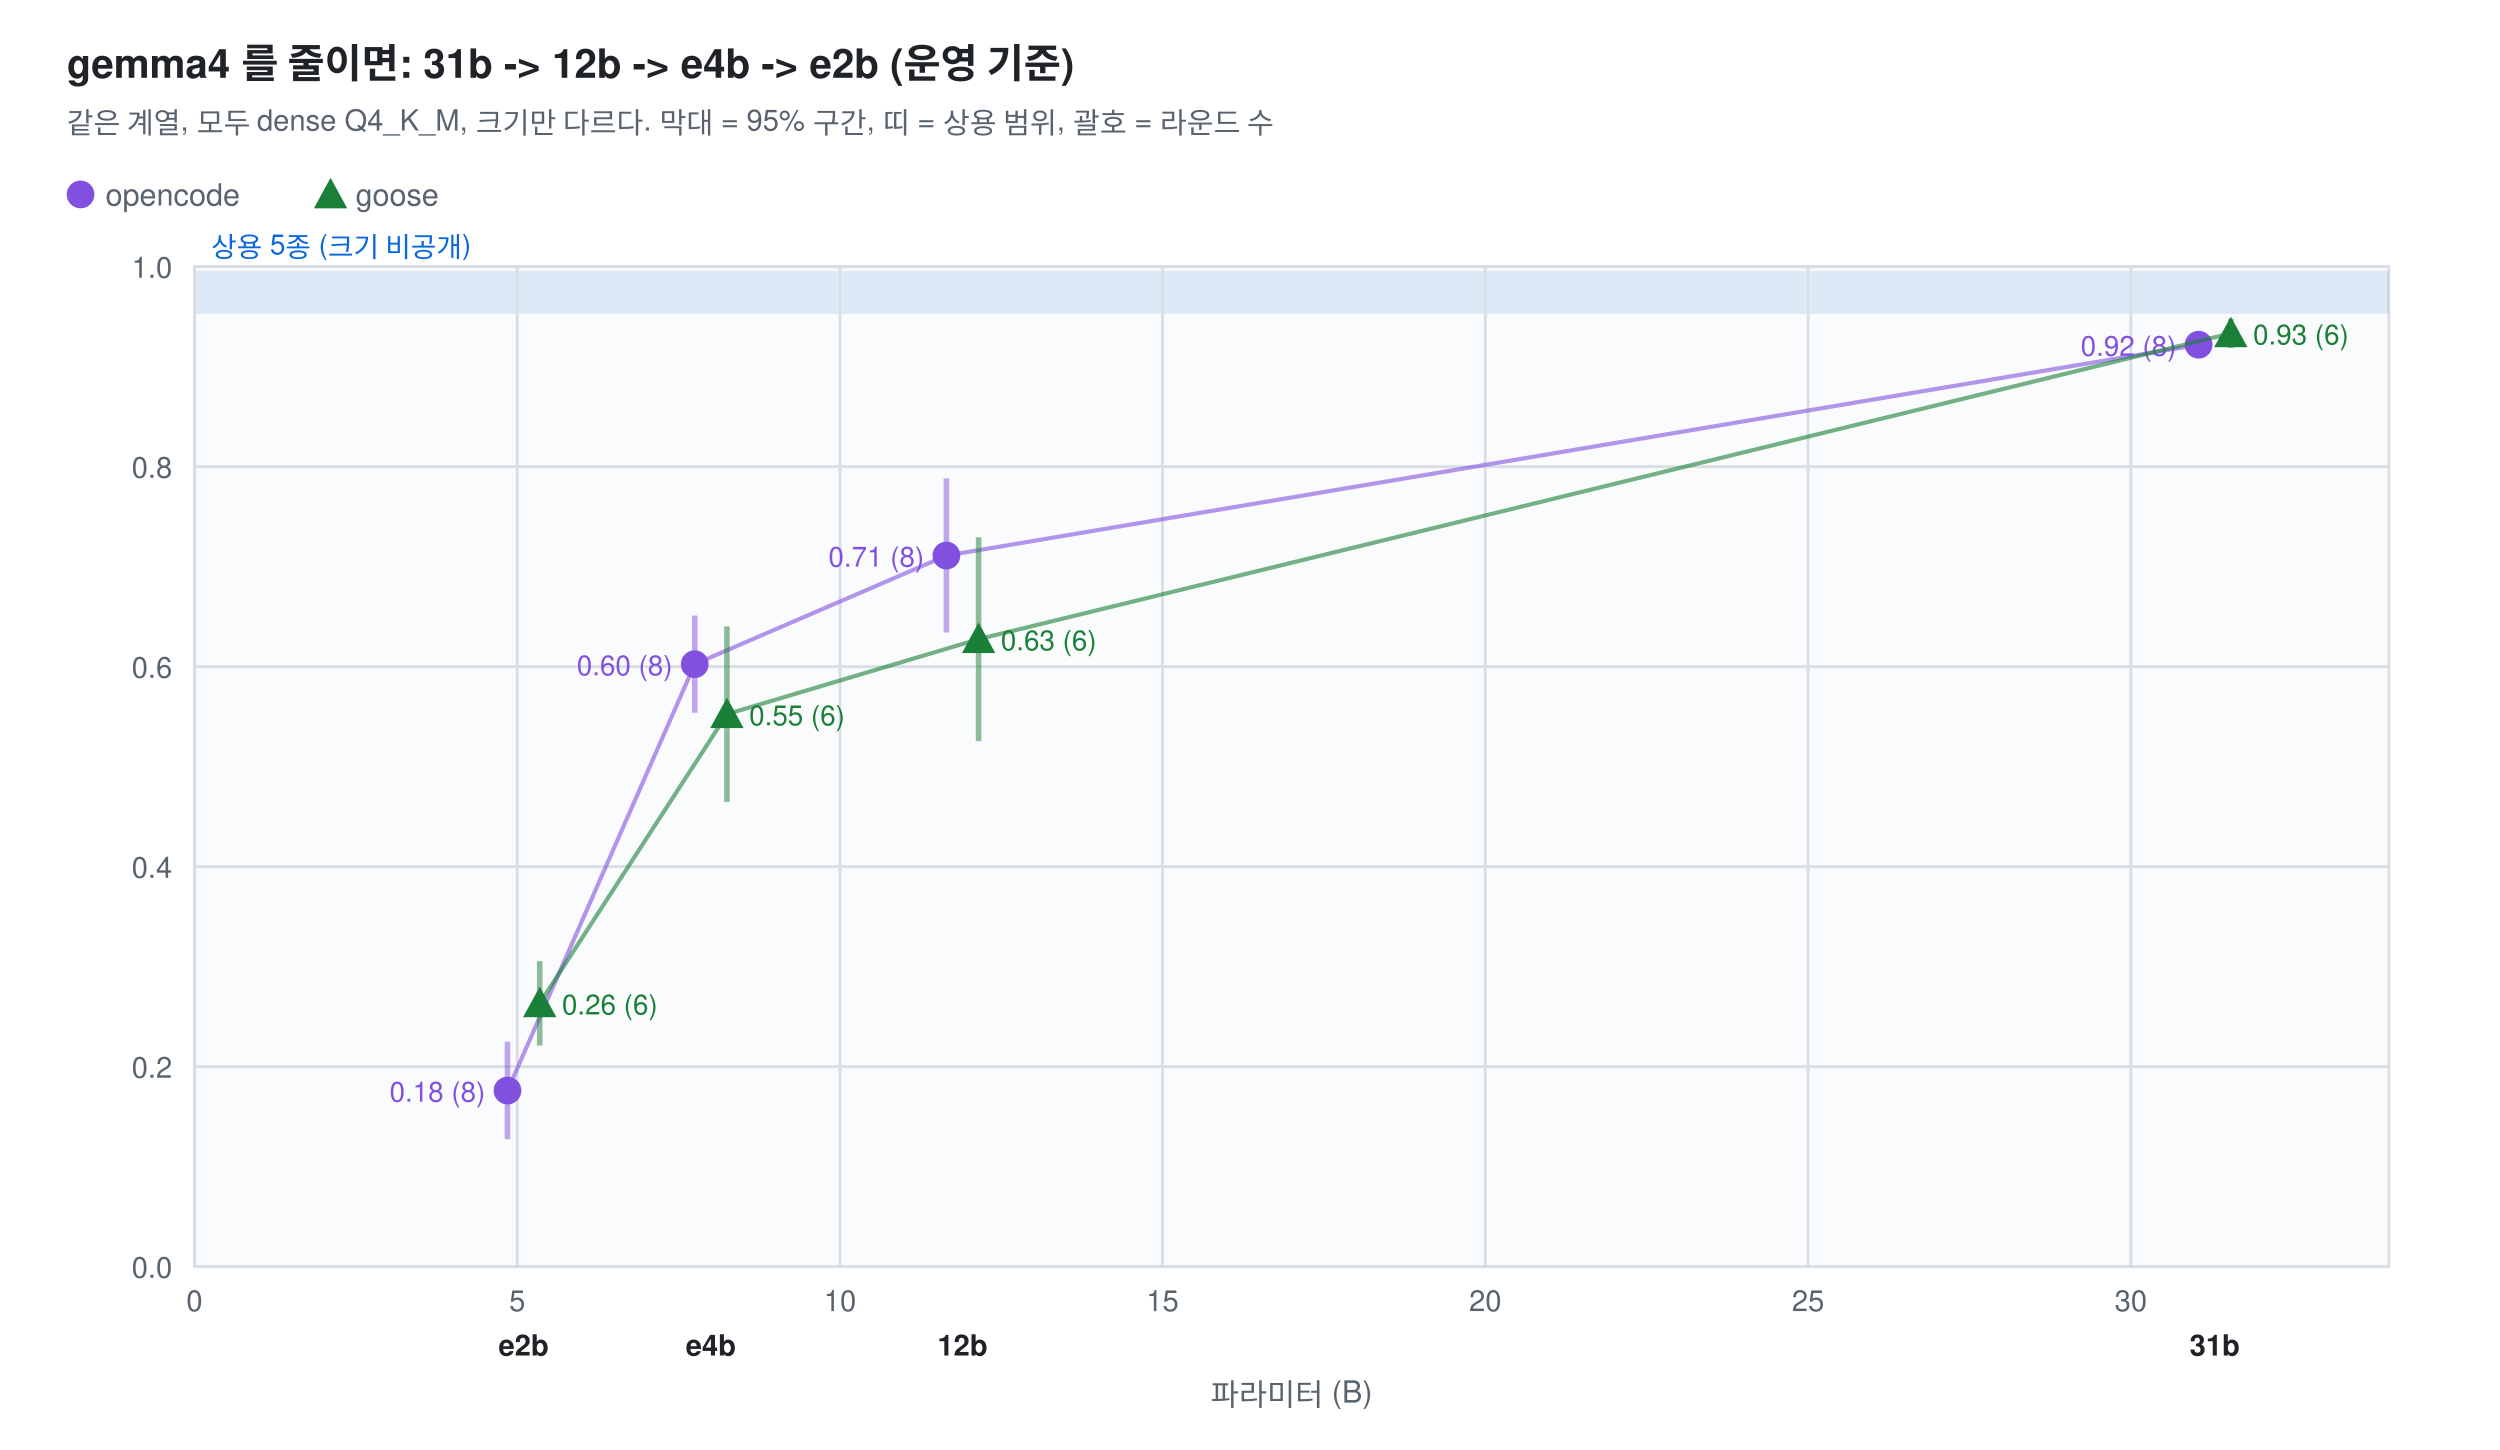
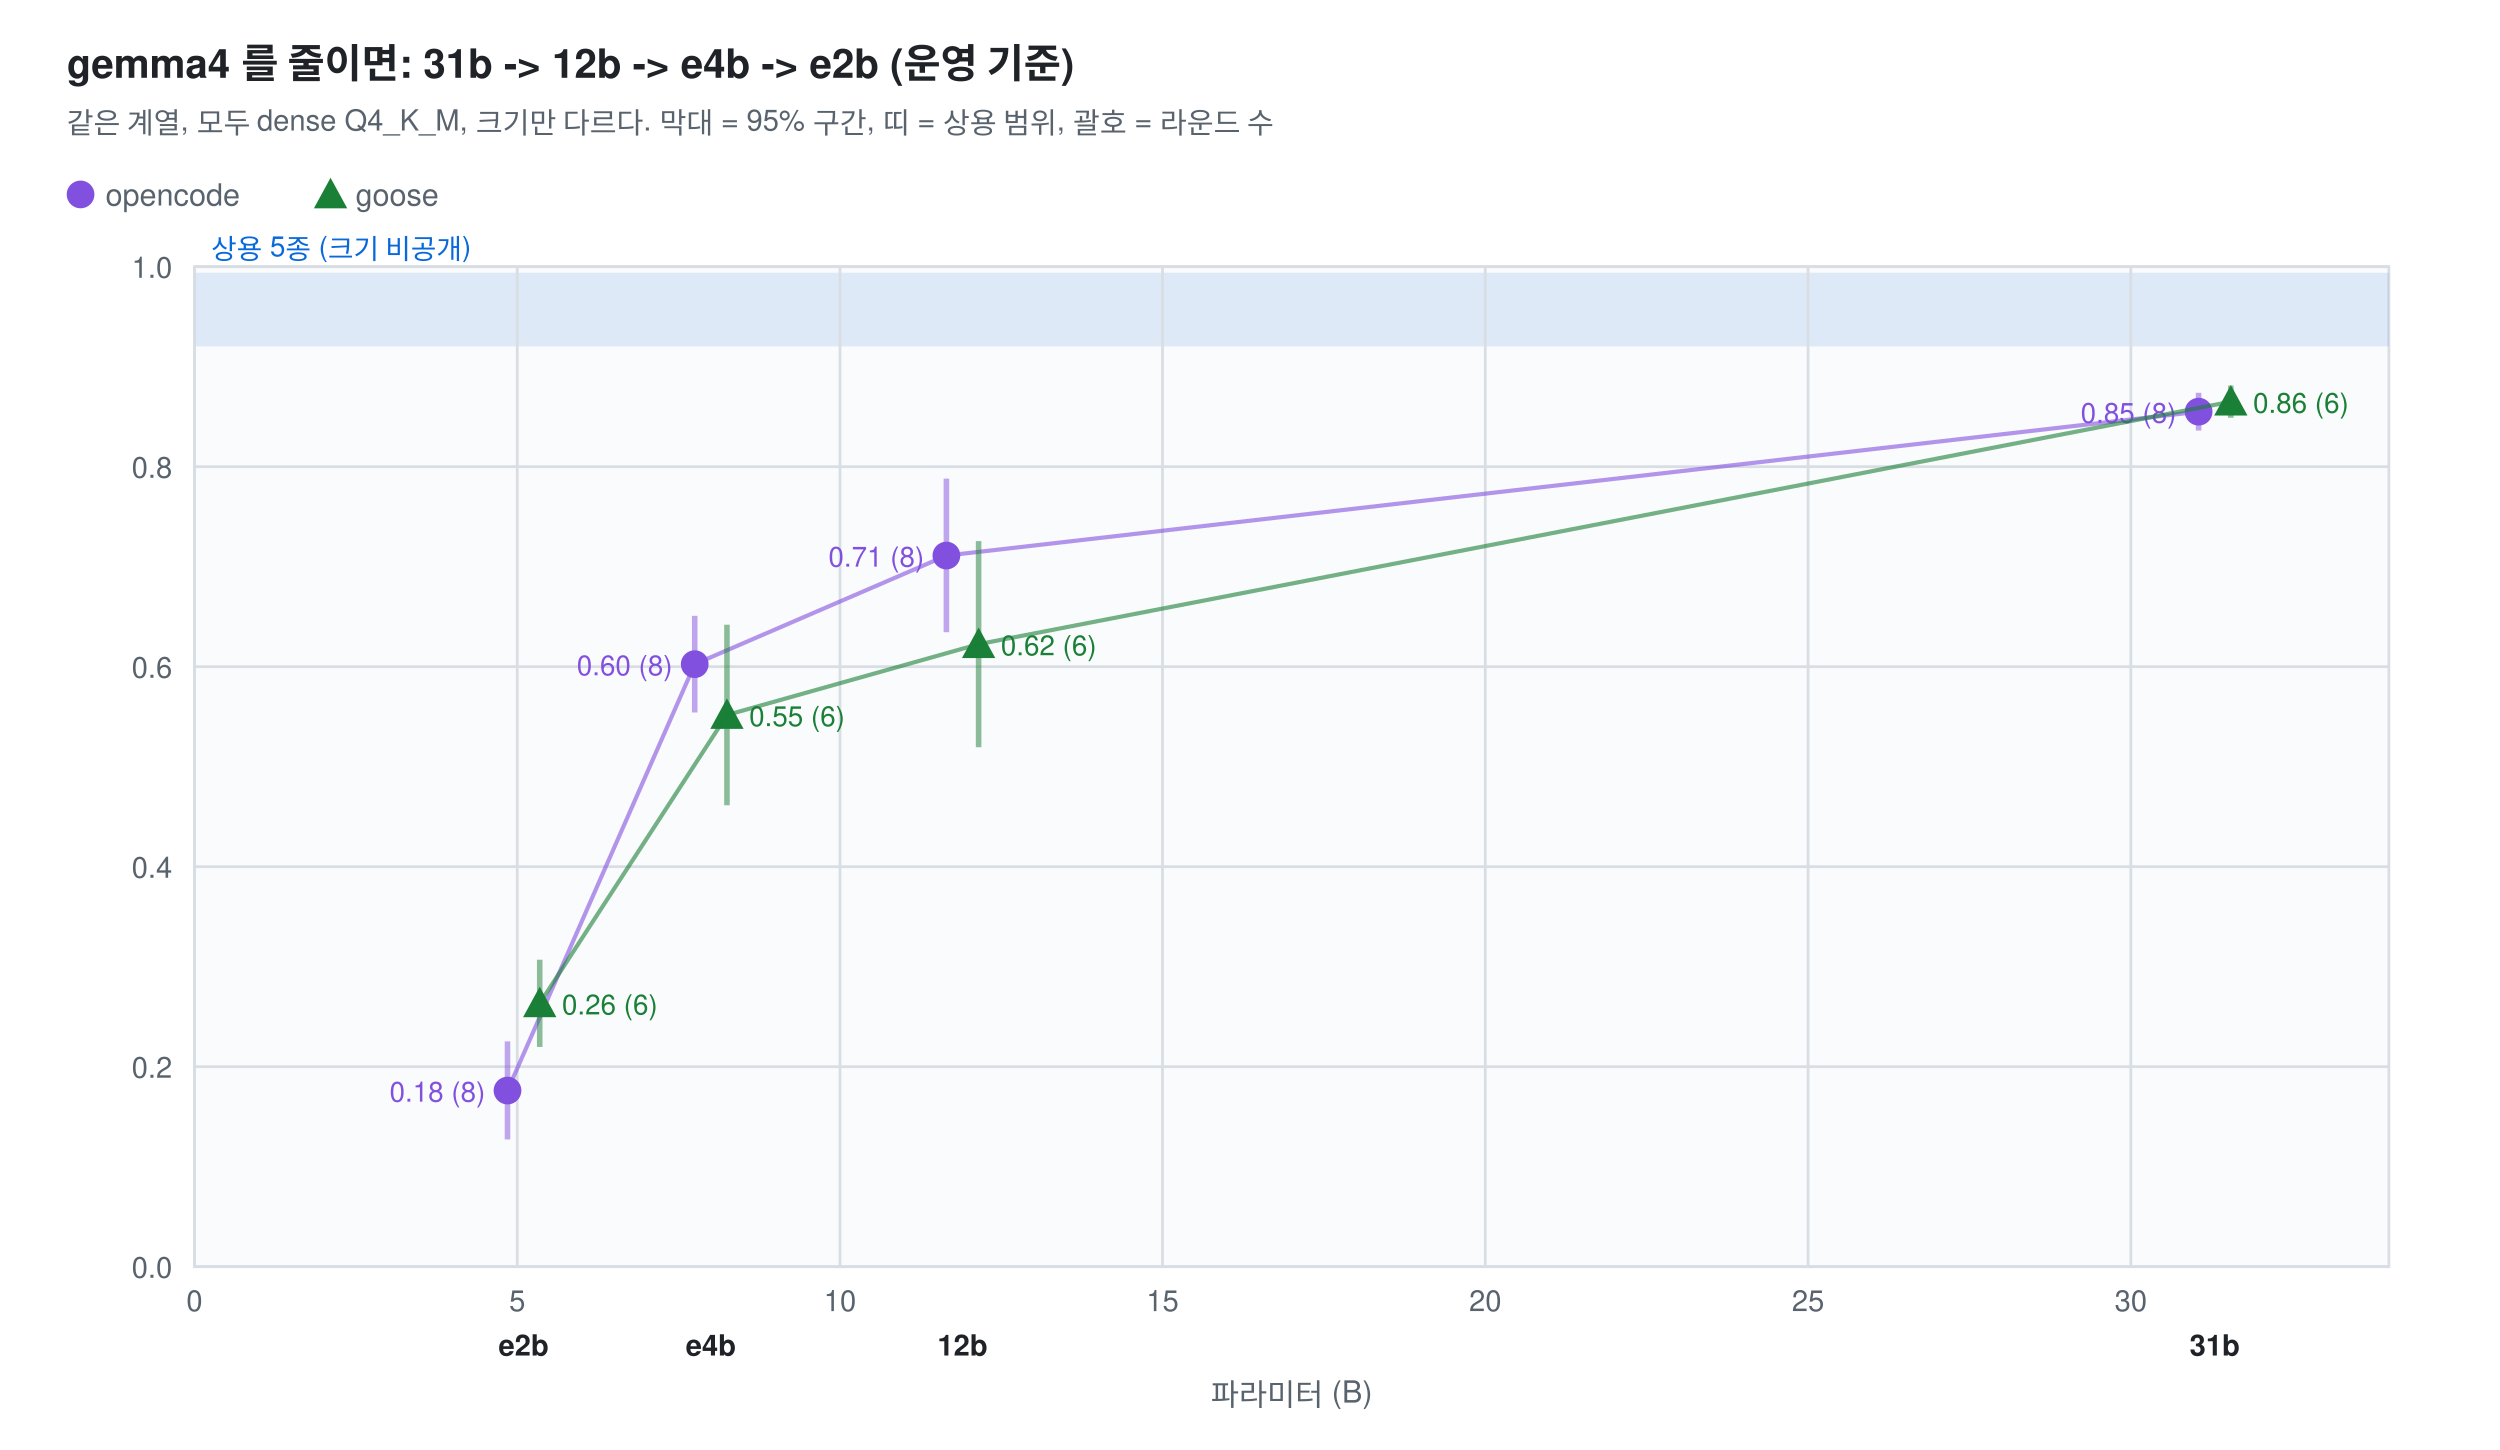
<svg xmlns="http://www.w3.org/2000/svg" width="900" height="522" viewBox="0 0 900 522" font-family="-apple-system, BlinkMacSystemFont, 'Segoe UI', 'Apple SD Gothic Neo', 'Malgun Gothic', 'Noto Sans KR', Helvetica, Arial, sans-serif" role="img" aria-label="gemma4 를 줄이면: 31b -&gt; 12b -&gt; e4b -&gt; e2b (운영 기준)">
  <rect width="900" height="522" fill="#ffffff" />
  <rect x="70" y="96" width="790" height="360" fill="#fafbfc" stroke="#d8dee4" />
-   <rect x="70.0" y="97.5" width="790.0" height="15.5" fill="#0969da" fill-opacity="0.12" />
-   <text x="76.0" y="92.5" font-size="10" fill="#0969da" text-anchor="start" font-weight="normal">상용 5종 (크기 비공개)</text>
+   <rect x="70.0" y="98.2" width="790.0" height="26.5" fill="#0969da" fill-opacity="0.12" />
+   <text x="76.0" y="93.2" font-size="10" fill="#0969da" text-anchor="start" font-weight="normal">상용 5종 (크기 비공개)</text>
  <line x1="70.0" y1="96.0" x2="70.0" y2="456.0" stroke="#d8dee4" stroke-width="1" />
  <text x="70.0" y="472.0" font-size="10.5" fill="#59636e" text-anchor="middle" font-weight="normal">0</text>
  <line x1="186.2" y1="96.0" x2="186.2" y2="456.0" stroke="#d8dee4" stroke-width="1" />
  <text x="186.2" y="472.0" font-size="10.5" fill="#59636e" text-anchor="middle" font-weight="normal">5</text>
  <line x1="302.4" y1="96.0" x2="302.4" y2="456.0" stroke="#d8dee4" stroke-width="1" />
  <text x="302.4" y="472.0" font-size="10.5" fill="#59636e" text-anchor="middle" font-weight="normal">10</text>
  <line x1="418.5" y1="96.0" x2="418.5" y2="456.0" stroke="#d8dee4" stroke-width="1" />
  <text x="418.5" y="472.0" font-size="10.5" fill="#59636e" text-anchor="middle" font-weight="normal">15</text>
  <line x1="534.7" y1="96.0" x2="534.7" y2="456.0" stroke="#d8dee4" stroke-width="1" />
  <text x="534.7" y="472.0" font-size="10.5" fill="#59636e" text-anchor="middle" font-weight="normal">20</text>
  <line x1="650.9" y1="96.0" x2="650.9" y2="456.0" stroke="#d8dee4" stroke-width="1" />
  <text x="650.9" y="472.0" font-size="10.5" fill="#59636e" text-anchor="middle" font-weight="normal">25</text>
  <line x1="767.1" y1="96.0" x2="767.1" y2="456.0" stroke="#d8dee4" stroke-width="1" />
  <text x="767.1" y="472.0" font-size="10.5" fill="#59636e" text-anchor="middle" font-weight="normal">30</text>
  <line x1="70.0" y1="456.0" x2="860.0" y2="456.0" stroke="#d8dee4" stroke-width="1" />
  <text x="62.0" y="460.0" font-size="10.5" fill="#59636e" text-anchor="end" font-weight="normal">0.0</text>
  <line x1="70.0" y1="384.0" x2="860.0" y2="384.0" stroke="#d8dee4" stroke-width="1" />
  <text x="62.0" y="388.0" font-size="10.5" fill="#59636e" text-anchor="end" font-weight="normal">0.2</text>
  <line x1="70.0" y1="312.0" x2="860.0" y2="312.0" stroke="#d8dee4" stroke-width="1" />
  <text x="62.0" y="316.0" font-size="10.5" fill="#59636e" text-anchor="end" font-weight="normal">0.4</text>
  <line x1="70.0" y1="240.0" x2="860.0" y2="240.0" stroke="#d8dee4" stroke-width="1" />
  <text x="62.0" y="244.0" font-size="10.5" fill="#59636e" text-anchor="end" font-weight="normal">0.6</text>
  <line x1="70.0" y1="168.0" x2="860.0" y2="168.0" stroke="#d8dee4" stroke-width="1" />
  <text x="62.0" y="172.0" font-size="10.5" fill="#59636e" text-anchor="end" font-weight="normal">0.8</text>
  <line x1="70.0" y1="96.0" x2="860.0" y2="96.0" stroke="#d8dee4" stroke-width="1" />
  <text x="62.0" y="100.0" font-size="10.5" fill="#59636e" text-anchor="end" font-weight="normal">1.0</text>
-   <line x1="182.7" y1="375.0" x2="182.7" y2="410.1" stroke="#8250df" stroke-width="2" stroke-opacity="0.5" />
+   <line x1="182.7" y1="374.9" x2="182.7" y2="410.2" stroke="#8250df" stroke-width="2" stroke-opacity="0.5" />
  <circle cx="182.7" cy="392.6" r="5" fill="#8250df" />
  <text x="174.7" y="396.6" font-size="10" fill="#8250df" text-anchor="end" font-weight="normal">0.18 (8)</text>
-   <line x1="250.1" y1="221.6" x2="250.1" y2="256.6" stroke="#8250df" stroke-width="2" stroke-opacity="0.5" />
+   <line x1="250.1" y1="221.7" x2="250.1" y2="256.5" stroke="#8250df" stroke-width="2" stroke-opacity="0.5" />
  <circle cx="250.1" cy="239.1" r="5" fill="#8250df" />
  <text x="242.1" y="243.1" font-size="10" fill="#8250df" text-anchor="end" font-weight="normal">0.60 (8)</text>
-   <line x1="340.7" y1="172.2" x2="340.7" y2="227.7" stroke="#8250df" stroke-width="2" stroke-opacity="0.5" />
+   <line x1="340.7" y1="172.3" x2="340.7" y2="227.6" stroke="#8250df" stroke-width="2" stroke-opacity="0.5" />
  <circle cx="340.7" cy="200.0" r="5" fill="#8250df" />
  <text x="332.7" y="204.0" font-size="10" fill="#8250df" text-anchor="end" font-weight="normal">0.71 (8)</text>
-   <line x1="791.5" y1="122.0" x2="791.5" y2="126.2" stroke="#8250df" stroke-width="2" stroke-opacity="0.5" />
-   <circle cx="791.5" cy="124.1" r="5" fill="#8250df" />
-   <text x="783.5" y="128.1" font-size="10" fill="#8250df" text-anchor="end" font-weight="normal">0.92 (8)</text>
-   <polyline fill="none" stroke="#8250df" stroke-width="1.5" stroke-opacity="0.6" points="182.7,392.6 250.1,239.1 340.7,200.0 791.5,124.1" />
-   <line x1="194.3" y1="346.0" x2="194.3" y2="376.4" stroke="#1a7f37" stroke-width="2" stroke-opacity="0.5" />
+   <line x1="791.5" y1="141.4" x2="791.5" y2="155.0" stroke="#8250df" stroke-width="2" stroke-opacity="0.5" />
+   <circle cx="791.5" cy="148.2" r="5" fill="#8250df" />
+   <text x="783.5" y="152.2" font-size="10" fill="#8250df" text-anchor="end" font-weight="normal">0.85 (8)</text>
+   <polyline fill="none" stroke="#8250df" stroke-width="1.5" stroke-opacity="0.6" points="182.7,392.6 250.1,239.1 340.7,200.0 791.5,148.2" />
+   <line x1="194.3" y1="345.5" x2="194.3" y2="376.9" stroke="#1a7f37" stroke-width="2" stroke-opacity="0.5" />
  <path d="M194.3,355.2 L200.3,366.2 L188.3,366.2 Z" fill="#1a7f37" />
  <text x="202.3" y="365.2" font-size="10" fill="#1a7f37" text-anchor="start" font-weight="normal">0.26 (6)</text>
-   <line x1="261.7" y1="225.5" x2="261.7" y2="288.7" stroke="#1a7f37" stroke-width="2" stroke-opacity="0.5" />
-   <path d="M261.7,251.1 L267.7,262.1 L255.7,262.1 Z" fill="#1a7f37" />
-   <text x="269.7" y="261.1" font-size="10" fill="#1a7f37" text-anchor="start" font-weight="normal">0.55 (6)</text>
-   <line x1="352.3" y1="193.4" x2="352.3" y2="266.8" stroke="#1a7f37" stroke-width="2" stroke-opacity="0.5" />
-   <path d="M352.3,224.1 L358.3,235.1 L346.3,235.1 Z" fill="#1a7f37" />
-   <text x="360.3" y="234.1" font-size="10" fill="#1a7f37" text-anchor="start" font-weight="normal">0.63 (6)</text>
-   <line x1="803.1" y1="114.7" x2="803.1" y2="125.3" stroke="#1a7f37" stroke-width="2" stroke-opacity="0.5" />
-   <path d="M803.1,114.0 L809.1,125.0 L797.1,125.0 Z" fill="#1a7f37" />
-   <text x="811.1" y="124.0" font-size="10" fill="#1a7f37" text-anchor="start" font-weight="normal">0.93 (6)</text>
-   <polyline fill="none" stroke="#1a7f37" stroke-width="1.5" stroke-opacity="0.6" points="194.3,361.2 261.7,257.1 352.3,230.1 803.1,120.0" />
+   <line x1="261.7" y1="224.9" x2="261.7" y2="289.9" stroke="#1a7f37" stroke-width="2" stroke-opacity="0.5" />
+   <path d="M261.7,251.4 L267.7,262.4 L255.7,262.4 Z" fill="#1a7f37" />
+   <text x="269.7" y="261.4" font-size="10" fill="#1a7f37" text-anchor="start" font-weight="normal">0.55 (6)</text>
+   <line x1="352.3" y1="194.8" x2="352.3" y2="269.0" stroke="#1a7f37" stroke-width="2" stroke-opacity="0.5" />
+   <path d="M352.3,225.9 L358.3,236.9 L346.3,236.9 Z" fill="#1a7f37" />
+   <text x="360.3" y="235.9" font-size="10" fill="#1a7f37" text-anchor="start" font-weight="normal">0.62 (6)</text>
+   <line x1="803.1" y1="138.8" x2="803.1" y2="150.4" stroke="#1a7f37" stroke-width="2" stroke-opacity="0.5" />
+   <path d="M803.1,138.6 L809.1,149.6 L797.1,149.6 Z" fill="#1a7f37" />
+   <text x="811.1" y="148.6" font-size="10" fill="#1a7f37" text-anchor="start" font-weight="normal">0.86 (6)</text>
+   <polyline fill="none" stroke="#1a7f37" stroke-width="1.5" stroke-opacity="0.6" points="194.3,361.2 261.7,257.4 352.3,231.9 803.1,144.6" />
  <text x="188.5" y="488.0" font-size="10.5" fill="#1f2328" text-anchor="middle" font-weight="600">e2b</text>
  <text x="255.9" y="488.0" font-size="10.5" fill="#1f2328" text-anchor="middle" font-weight="600">e4b</text>
  <text x="346.5" y="488.0" font-size="10.5" fill="#1f2328" text-anchor="middle" font-weight="600">12b</text>
  <text x="797.3" y="488.0" font-size="10.5" fill="#1f2328" text-anchor="middle" font-weight="600">31b</text>
  <text x="465.0" y="506.0" font-size="11" fill="#59636e" text-anchor="middle" font-weight="normal">파라미터 (B)</text>
  <text x="24.0" y="28.0" font-size="14.5" fill="#1f2328" text-anchor="start" font-weight="600">gemma4 를 줄이면: 31b -&gt; 12b -&gt; e4b -&gt; e2b (운영 기준)</text>
  <text x="24.0" y="48.0" font-size="10.5" fill="#59636e" text-anchor="start" font-weight="normal">같은 계열, 모두 dense Q4_K_M, 크기만 다르다. 막대 = 95% 구간, 띠 = 상용 범위, 괄호 = 라운드 수</text>
  <circle cx="29.0" cy="70.0" r="5" fill="#8250df" />
  <text x="38.0" y="74.0" font-size="11" fill="#59636e" text-anchor="start" font-weight="normal">opencode</text>
  <path d="M119.0,64.0 L125.0,75.0 L113.0,75.0 Z" fill="#1a7f37" />
  <text x="128.0" y="74.0" font-size="11" fill="#59636e" text-anchor="start" font-weight="normal">goose</text>
</svg>
